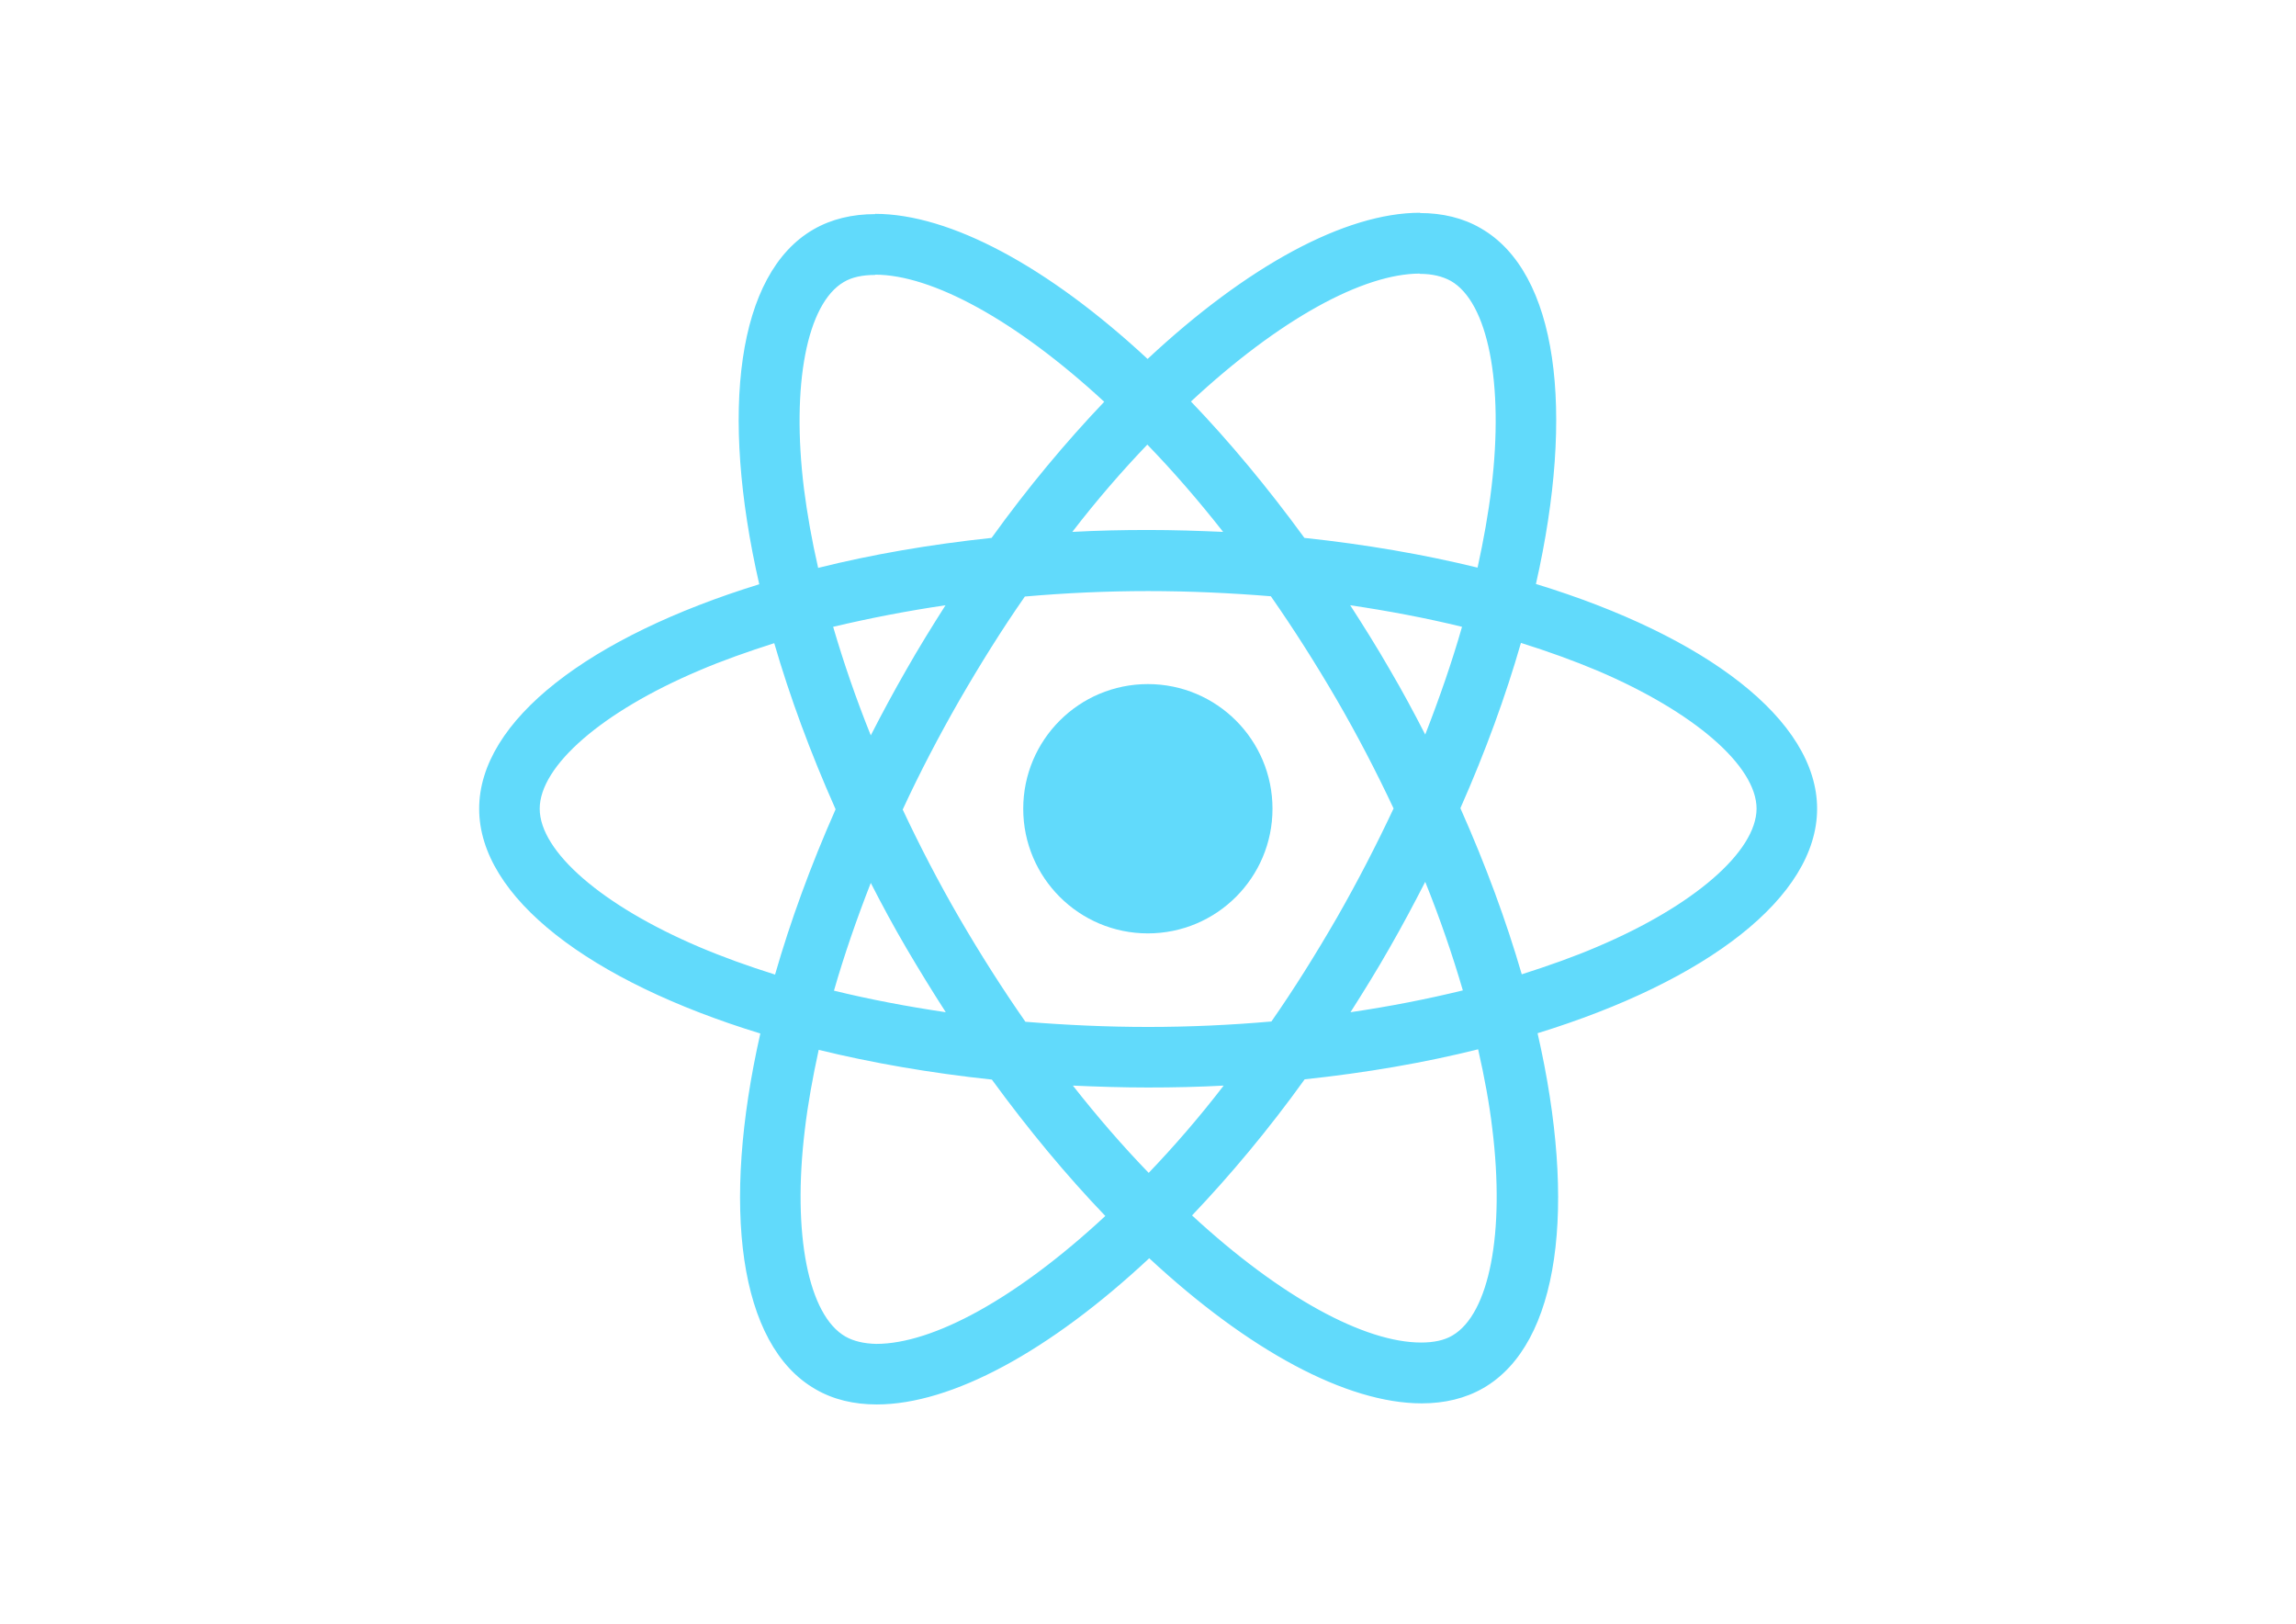
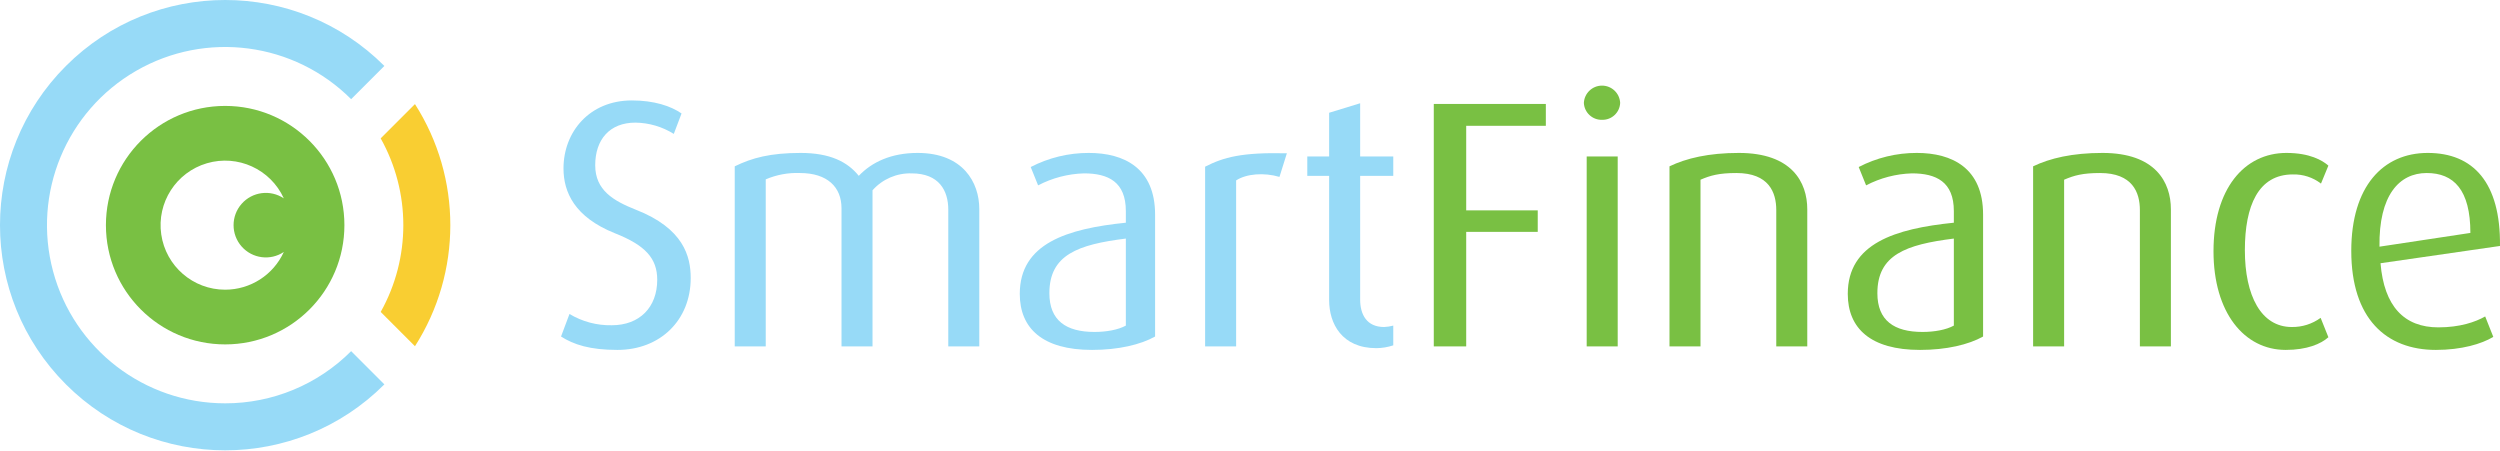
- <svg xmlns="http://www.w3.org/2000/svg" viewBox="0 0 841.9 595.3">
-   <g fill="#61DAFB">
-     <path d="M666.3 296.5c0-32.5-40.7-63.3-103.1-82.4 14.4-63.6 8-114.2-20.2-130.4-6.5-3.8-14.1-5.6-22.4-5.6v22.3c4.6 0 8.3.9 11.4 2.6 13.6 7.8 19.5 37.5 14.9 75.7-1.1 9.4-2.9 19.3-5.1 29.4-19.6-4.8-41-8.5-63.5-10.9-13.5-18.5-27.5-35.3-41.6-50 32.6-30.3 63.2-46.9 84-46.9V78c-27.5 0-63.5 19.6-99.9 53.6-36.4-33.8-72.4-53.2-99.9-53.2v22.3c20.7 0 51.4 16.5 84 46.6-14 14.7-28 31.4-41.3 49.9-22.6 2.4-44 6.1-63.6 11-2.3-10-4-19.7-5.2-29-4.7-38.2 1.1-67.9 14.6-75.8 3-1.8 6.9-2.6 11.5-2.6V78.5c-8.4 0-16 1.8-22.6 5.6-28.1 16.2-34.4 66.7-19.9 130.1-62.2 19.2-102.7 49.9-102.7 82.3 0 32.5 40.7 63.3 103.1 82.4-14.4 63.6-8 114.2 20.2 130.4 6.5 3.8 14.1 5.6 22.5 5.6 27.5 0 63.5-19.6 99.9-53.6 36.4 33.8 72.4 53.2 99.9 53.2 8.4 0 16-1.8 22.6-5.6 28.1-16.2 34.4-66.7 19.9-130.1 62-19.1 102.5-49.9 102.5-82.3zm-130.2-66.7c-3.7 12.9-8.3 26.2-13.5 39.5-4.1-8-8.4-16-13.1-24-4.6-8-9.5-15.8-14.4-23.4 14.2 2.1 27.9 4.7 41 7.9zm-45.8 106.5c-7.8 13.5-15.8 26.3-24.1 38.2-14.9 1.3-30 2-45.2 2-15.1 0-30.2-.7-45-1.9-8.3-11.9-16.4-24.6-24.2-38-7.6-13.1-14.5-26.4-20.8-39.8 6.2-13.4 13.2-26.8 20.7-39.9 7.8-13.5 15.8-26.3 24.1-38.2 14.9-1.3 30-2 45.2-2 15.1 0 30.2.7 45 1.9 8.3 11.9 16.4 24.6 24.2 38 7.6 13.1 14.5 26.4 20.8 39.8-6.3 13.4-13.2 26.8-20.7 39.9zm32.3-13c5.4 13.4 10 26.8 13.8 39.8-13.1 3.2-26.9 5.9-41.2 8 4.9-7.7 9.8-15.6 14.4-23.7 4.6-8 8.9-16.1 13-24.1zM421.2 430c-9.3-9.6-18.6-20.3-27.8-32 9 .4 18.2.7 27.5.7 9.4 0 18.7-.2 27.8-.7-9 11.7-18.3 22.4-27.5 32zm-74.4-58.9c-14.2-2.1-27.9-4.7-41-7.9 3.7-12.9 8.3-26.2 13.5-39.5 4.1 8 8.4 16 13.1 24 4.7 8 9.5 15.8 14.4 23.4zM420.7 163c9.3 9.6 18.6 20.3 27.8 32-9-.4-18.2-.7-27.5-.7-9.4 0-18.7.2-27.8.7 9-11.7 18.3-22.4 27.5-32zm-74 58.9c-4.9 7.7-9.8 15.6-14.4 23.7-4.6 8-8.9 16-13 24-5.4-13.4-10-26.8-13.8-39.8 13.1-3.1 26.9-5.8 41.2-7.9zm-90.5 125.2c-35.4-15.1-58.3-34.9-58.3-50.6 0-15.7 22.9-35.6 58.3-50.6 8.6-3.7 18-7 27.7-10.1 5.7 19.6 13.2 40 22.5 60.9-9.2 20.8-16.6 41.1-22.2 60.6-9.9-3.1-19.3-6.5-28-10.2zM310 490c-13.6-7.8-19.5-37.5-14.9-75.7 1.1-9.4 2.9-19.3 5.1-29.4 19.6 4.8 41 8.5 63.5 10.9 13.5 18.5 27.5 35.3 41.6 50-32.6 30.3-63.2 46.9-84 46.9-4.5-.1-8.3-1-11.3-2.7zm237.2-76.2c4.7 38.2-1.1 67.9-14.6 75.8-3 1.8-6.9 2.6-11.5 2.6-20.7 0-51.4-16.5-84-46.6 14-14.7 28-31.4 41.3-49.9 22.6-2.4 44-6.1 63.6-11 2.3 10.1 4.1 19.8 5.2 29.1zm38.5-66.7c-8.6 3.7-18 7-27.7 10.1-5.7-19.6-13.2-40-22.5-60.9 9.2-20.8 16.6-41.1 22.2-60.6 9.9 3.1 19.3 6.5 28.1 10.2 35.4 15.1 58.3 34.9 58.3 50.6-.1 15.7-23 35.6-58.4 50.6zM320.8 78.4z" />
-     <circle cx="420.9" cy="296.5" r="45.7" />
-     <path d="M520.5 78.1z" />
+ <svg xmlns="http://www.w3.org/2000/svg" viewBox="0 0 800 144.104">
+   <g>
+     <path d="M72.052,33.893a38.158,38.158,0,1,0,38.158,38.158A38.158,38.158,0,0,0,72.052,33.893Zm0,58.809a20.65,20.65,0,1,1,18.77-29.224,10.325,10.325,0,1,0,0,17.147A20.637,20.637,0,0,1,72.052,92.702Z" transform="translate(0)" style="fill: #79c043" />
+     <path d="M72.052,129.065a57.013,57.013,0,1,1,40.314-97.327l10.634-10.634a72.052,72.052,0,1,0,0,101.897l-10.634-10.634A56.834,56.834,0,0,1,72.052,129.065Z" transform="translate(0)" style="fill: #97daf7" />
+     <path d="M132.789,33.312,121.821,44.28a56.861,56.861,0,0,1,0,55.544l10.968,10.968a71.976,71.976,0,0,0,0-77.48Z" transform="translate(0)" style="fill: #f9ce32" />
+     <g>
+       <path d="M197.571,111.973c-8.795,0-13.982-1.69-18.042-4.284l2.707-7.217a25.267,25.267,0,0,0,13.532,3.607c8.909,0,14.546-5.75,14.546-14.547,0-6.877-3.834-11.051-13.531-14.884C183.814,69.462,180.319,61.455,180.319,53.901c0-11.727,8.344-21.764,21.876-21.764,7.104,0,12.517,1.804,15.9,4.173l-2.481,6.54a23.699,23.699,0,0,0-12.291-3.61c-8.232,0-12.855,5.413-12.855,13.644,0,8.007,5.864,11.39,12.967,14.21,15.337,5.977,17.592,14.997,17.592,21.875C221.027,102.503,211.216,111.973,197.571,111.973Z" transform="translate(0)" style="fill: #97daf7" />
+       <path d="M303.45,110.846V67.095c0-6.09-2.932-11.616-11.727-11.616a16.097,16.097,0,0,0-12.517,5.413v49.955h-9.924V66.642c0-6.764-4.51-11.275-13.306-11.275a25.288,25.288,0,0,0-10.939,2.028v53.451h-9.922V53.224c5.525-2.707,11.389-4.286,21.086-4.286,9.36,0,14.998,2.82,18.607,7.33,4.172-4.397,10.374-7.33,18.831-7.33,14.547,0,19.734,9.473,19.734,17.93v43.978Z" transform="translate(0)" style="fill: #97daf7" />
+       <path d="M349.445,111.973c-15.786,0-23.116-6.877-23.116-17.928,0-16.127,15.11-20.863,33.941-22.78V67.545c0-9.36-5.637-12.067-13.419-12.067a33.893,33.893,0,0,0-14.659,3.836l-2.368-5.866a40.123,40.123,0,0,1,18.607-4.51c11.276,0,21.199,4.85,21.199,19.734v39.018C365.007,110.283,357.903,111.973,349.445,111.973Zm10.825-35.632c-15.336,1.917-24.469,5.187-24.469,17.478,0,8.797,5.413,12.404,14.434,12.404,3.834,0,7.555-.677,10.036-2.03Z" transform="translate(0)" style="fill: #97daf7" />
+       <path d="M409.43,56.608c-4.963-1.466-10.601-1.016-13.871,1.127v53.112H385.636v-57.509c5.976-3.046,11.727-4.623,26.161-4.286Z" transform="translate(0)" style="fill: #97daf7" />
+       <path d="M440.434,111.41c-11.053,0-15.11-7.894-15.11-15.335V56.268h-6.993V50.067h6.993V36.084L435.247,33.04V50.067h10.598V56.268h-10.598V95.849c0,4.847,2.141,8.794,7.667,8.794a13.141,13.141,0,0,0,2.931-.45v6.316A17.635,17.635,0,0,1,440.434,111.41Z" transform="translate(0)" style="fill: #97daf7" />
+       <path d="M469.184,40.257V67.319H492.075v6.88H469.184v36.648H458.81V33.264h35.858v6.993Z" transform="translate(0)" style="fill: #79c043" />
+       <path d="M512.702,38.34a5.67,5.67,0,0,1-5.864-5.413,5.814,5.814,0,0,1,11.614,0A5.641,5.641,0,0,1,512.702,38.34Zm-4.961,72.506V50.067h9.924v60.779Z" transform="translate(0)" style="fill: #79c043" />
+       <path d="M568.405,110.846V67.208c0-5.64-2.369-11.84-12.743-11.84-5.637,0-8.344.788-11.501,2.141v53.338h-9.924V53.224c5.413-2.593,12.517-4.286,22.214-4.286,16.914,0,21.877,9.36,21.877,18.043v43.865Z" transform="translate(0)" style="fill: #79c043" />
+       <path d="M614.404,111.973c-15.787,0-23.117-6.877-23.117-17.928,0-16.127,15.11-20.863,33.944-22.78V67.545c0-9.36-5.64-12.067-13.42-12.067A33.878,33.878,0,0,0,597.153,59.314l-2.369-5.866A40.119,40.119,0,0,1,613.39,48.938c11.277,0,21.198,4.85,21.198,19.734v39.018C629.965,110.283,622.861,111.973,614.404,111.973Zm10.827-35.632c-15.337,1.917-24.471,5.187-24.471,17.478,0,8.797,5.413,12.404,14.434,12.404,3.834,0,7.554-.677,10.037-2.03Z" transform="translate(0)" style="fill: #79c043" />
+       <path d="M684.763,110.846V67.208c0-5.64-2.369-11.84-12.743-11.84-5.637,0-8.344.788-11.501,2.141v53.338h-9.924V53.224c5.413-2.593,12.517-4.286,22.214-4.286,16.914,0,21.877,9.36,21.877,18.043v43.865Z" transform="translate(0)" style="fill: #79c043" />
+       <path d="M731.438,111.973c-13.307,0-23.117-11.954-23.117-31.574,0-19.958,9.81-31.461,23.344-31.461,7.441,0,11.501,2.369,13.418,4.06l-2.367,5.75a14.133,14.133,0,0,0-9.021-2.931c-11.051,0-15.337,10.037-15.337,24.244,0,14.547,5.187,24.581,14.997,24.581a15.274,15.274,0,0,0,9.247-2.931l2.48,6.201C742.715,110.057,738.205,111.973,731.438,111.973Z" transform="translate(0)" style="fill: #79c043" />
+       <path d="M761.768,84.235c1.127,13.757,7.556,20.521,18.494,20.521,6.877,0,11.84-1.69,14.997-3.494l2.593,6.54c-3.72,2.254-10.148,4.171-18.381,4.171-15.9,0-27.064-10.034-27.064-31.685,0-20.637,10.15-31.35,24.471-31.35,14.547,0,23.344,9.473,23.117,29.771Zm14.773-28.868c-8.797,0-15.337,7.104-15.11,23.568l29.092-4.399C790.523,60.778,785.222,55.367,776.541,55.367Z" transform="translate(0)" style="fill: #79c043" />
+     </g>
  </g>
</svg>
